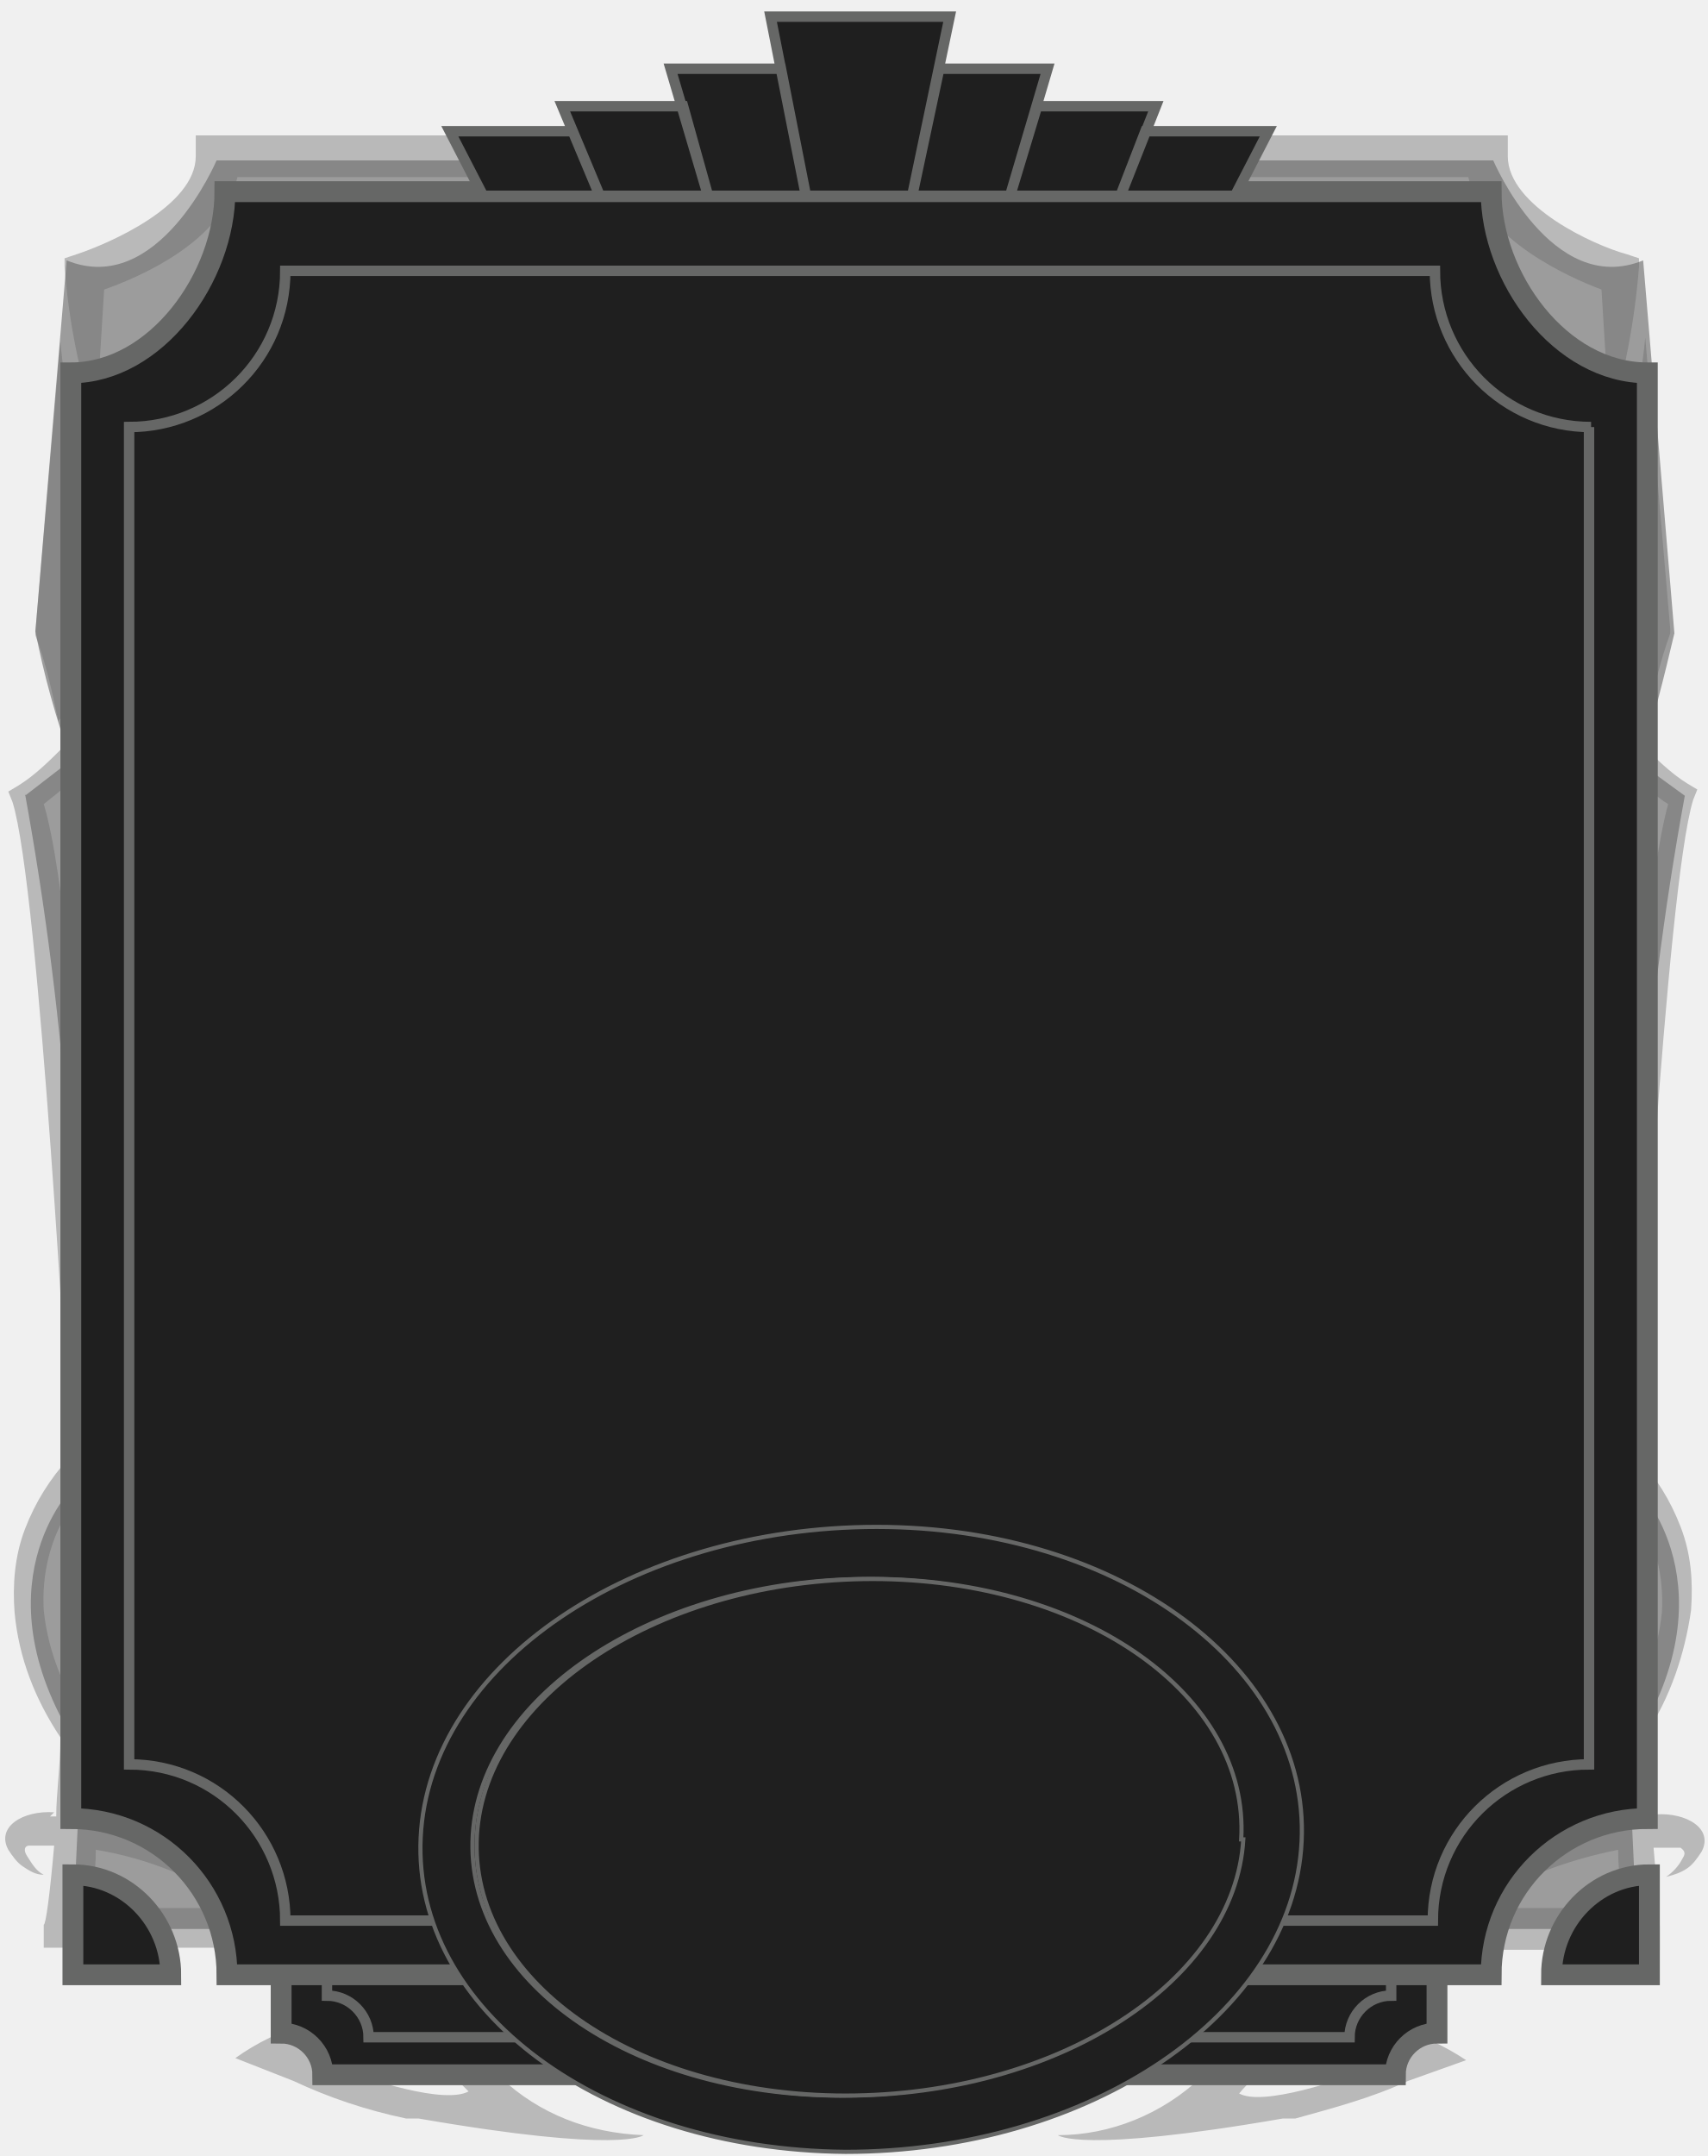
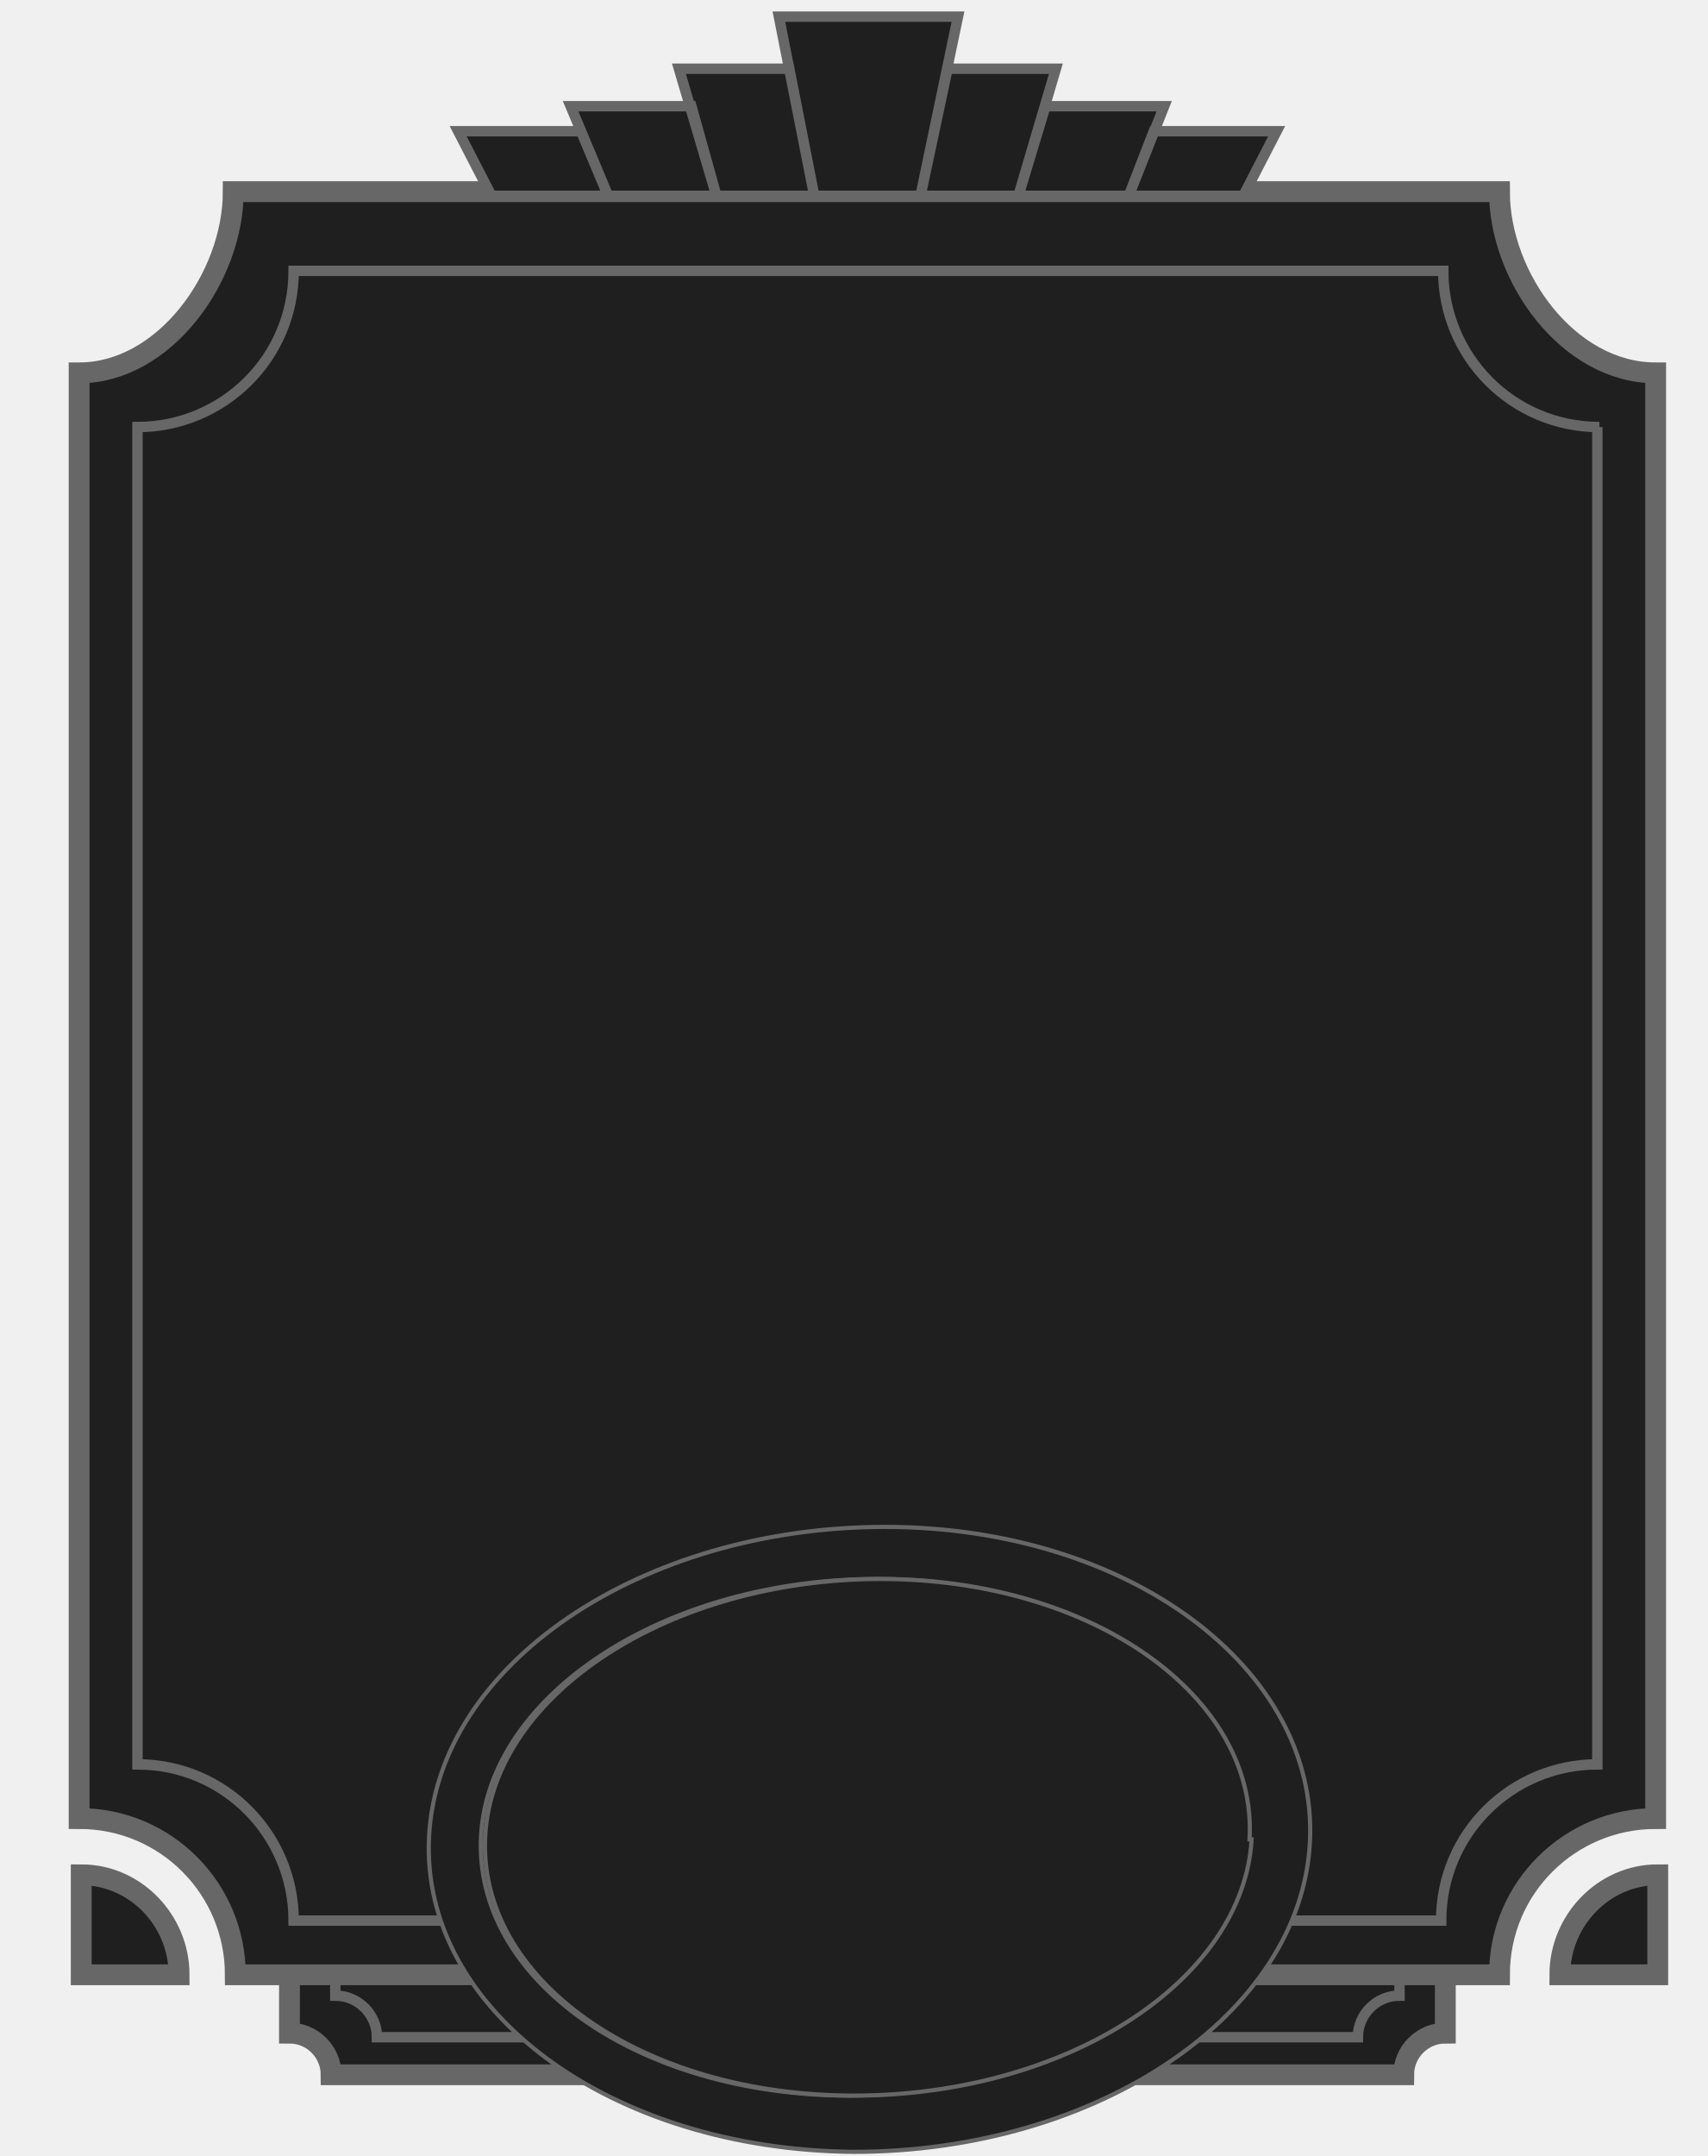
- <svg xmlns="http://www.w3.org/2000/svg" version="1.1" viewBox="0 0 82 103.5">
+ <svg xmlns="http://www.w3.org/2000/svg" id="Layer_1" version="1.1" viewBox="0 0 82 103.5">
  <defs>
    <style>
-       .st0, .st1 {
+       .st0, .st1, .st2 {
+         stroke: #231f20;
+       }
+ 
+       .st0, .st3 {
        stroke-width: .5px;
      }

-       .st0, .st2, .st3, .st4 {
+       .st0, .st2 {
+         fill: none;
+         stroke-linejoin: bevel;
+       }
+ 
+       .st1 {
+         fill: #fff;
+       }
+ 
+       .st1, .st3, .st4, .st5 {
        stroke-miterlimit: 10;
      }

-       .st0, .st3, .st4 {
+       .st3, .st4, .st5 {
        fill: #1f1f1f;
        stroke: #666766;
      }

-       .st1, .st2, .st5 {
-         stroke: #231f20;
-       }
- 
-       .st1, .st5 {
-         fill: none;
-         stroke-linejoin: bevel;
-       }
- 
-       .st2 {
-         fill: #fff;
-       }
- 
-       .st5, .st4 {
+       .st5, .st2 {
        stroke-width: .2px;
-       }
- 
-       .st6 {
-         fill: #666;
-       }
- 
-       .st6, .st7 {
-         opacity: .4;
-       }
- 
-       .st7 {
-         fill: #1f1f1f;
      }
    </style>
  </defs>
-   <g id="Layer_1">
-     <path class="st7" d="M1.2,38.1c2,11,2.8,22.1,2.3,33.3,0,0-4.8,4.8.4,12.7l-.4,8.5h75.1l-.4-8.5c5.2-7.9.4-12.7.4-12.7-.5-11.1.3-22.3,2.3-33.2l-2.2-1.6c.7-2,1.2-4.1,1.7-6.2l-1.5-17.9c-4.4,1.8-7.2-4.8-7.2-4.8H10.4s-2.8,6.6-7.2,4.8l-1.5,17.8c.4,2.1,1,4.2,1.7,6.2l-2.2,1.7Z" />
-     <path class="st7" d="M41,73.7c10.4,0,18.8,5.7,18.8,12.7s-8.4,12.7-18.8,12.7-18.8-5.7-18.8-12.7,8.4-12.7,18.8-12.7" />
-     <path class="st7" d="M41,101.1c11.4,0,20.7-6.6,20.7-14.6s-9.2-14.7-20.7-14.7-20.7,6.6-20.7,14.7,9.2,14.6,20.7,14.6ZM41,97.3c-9.1,0-16.9-4.9-16.9-10.8s7.7-10.8,16.9-10.8,16.9,4.9,16.9,10.8-7.7,10.8-16.9,10.8" />
-     <path class="st6" d="M4.3,56.3c.1-6.3-.2-12.6-.9-18.8-.4.4-.8.7-1.3,1.1,1,3.3,1.6,12,2.2,17.7ZM4.3,91.6h7.3c-2.1-1.4-4.5-2.4-7-2.8,0,1.2-.2,2.1-.2,2.8h0ZM4.6,87.4c.6,0,1.2.2,1.8.4-.6-.6-1.1-1.2-1.7-1.9,0,.5,0,1-.1,1.5h0ZM20.2,98.2c-1.7,0-3.5.1-5.1.6,2.8,1.2,6.3,2.2,7.4,1.6h0c-.4-.4-1.2-1.2-2.3-2.2h0ZM41,100.1c7,0,13.2-2.6,16.7-6.4.3-.3.5-.6.8-1h0c.2-.4.4-.7.6-1,1-1.5,1.5-3.3,1.5-5.1,0-7.5-8.8-13.6-19.6-13.6s-19.6,6.1-19.6,13.6c0,1.8.6,3.6,1.5,5.1.2.3.4.6.6.9h0c.2.4.5.7.8,1.1,3.5,3.9,9.6,6.4,16.7,6.4h0ZM59.5,100.5h0c1.1.6,4.6-.5,7.4-1.6-1.7-.5-3.4-.7-5.1-.6-1.1,1-1.9,1.7-2.3,2.2h0ZM70.6,91.6h7.3c0-.7-.2-1.6-.2-2.8-2.5.5-4.9,1.4-7,2.8h0ZM75.7,87.7c.6-.2,1.2-.3,1.8-.4,0-.5,0-1-.1-1.5-.6.7-1.2,1.3-1.7,1.9h0ZM77.9,56.3c.5-5.7,1.3-14.4,2.2-17.7-.5-.3-.9-.7-1.3-1.1-.7,6.2-1,12.5-.9,18.8h0ZM2.4,87.2h.3c0-1.1.2-2.4.2-3.8-1.2-1.8-2-3.8-2.2-6-.1-1.3,0-2.7.5-4,.5-1.3,1.2-2.4,2.1-3.4v-1.2s-1.4-26.2-2.7-30.3l-.2-.5.5-.3c.8-.5,1.5-1.2,2.2-1.9.7-.6,1.2-1.4,1.5-2.3.5-1.1.7-2.3.4-3.4,0-.1-.6-1.4-1.1-3l-.3,2.9c.3.8.5,1.7.7,2.5-.3.8-.9,1.5-1.5,2.1-.3-1.4-.6-2.8-1.1-4.1v-.2l1.2-13.9c.2,2.3.7,4.5,1.4,6.6.5,2.3,1.2,4.5,2.1,6.7.2,1,.2,2.1,0,3.1-.2,1-.7,2-1.3,2.8,1.7,9.4,0,43-.2,46.9-.8-1.1-1.4-2.3-1.8-3.5,0-2,.1-4.2.2-6.5-.9,1.4-1.3,3.1-1.2,4.8.2,2,1,3.9,2.1,5.5,0,0,0,.2.2.2.1.2.3.4.4.6h0c1.7,2.2,3.7,4.2,5.9,5.8,1.2.6,2.4,1.4,3.5,2.1l.3.2c.8.5,1.5,1.1,2.3,1.7h.2c1.4,1.2,2.7,2.3,3.8,3.2,1.4,0,2.8.1,4,.2-1.2-1-2.3-2.1-3.2-3.3h-3.4l-2.5-2h2.3c-.5-1.4-.8-2.8-.9-4.2-.5.9-1.3,1.5-2.3,1.9-1,.3-2,.3-3,0,.6.2,3.1.5,5.3-4.2.2-2.1,1.1-4,2.6-5.4-1.7,3.2-2,7-1,10.4.2.2.4.4.6.5.2.1.5.2.8.2-.6-1.4-.9-2.8-.9-4.3,0-8.7,9.8-15.8,21.8-15.8s21.8,7.1,21.8,15.8c0,1.5-.3,2.9-.8,4.3.3,0,.5,0,.7-.2.2-.1.4-.3.6-.5.5-1.7.7-3.5.6-5.3-.2-1.8-.7-3.5-1.5-5.1,1.5,1.4,2.4,3.4,2.5,5.4h0c2.2,4.6,4.7,4.3,5.3,4.2-1,.4-2,.4-3,0-1-.3-1.8-1-2.3-1.9-.1,1.4-.4,2.9-.9,4.2h2.3l-2.5,2h-3.4c-.9,1.3-2,2.4-3.2,3.4,1.2-.1,2.6-.2,4-.2,1.1-1,2.4-2.1,3.8-3.1h.2c.7-.7,1.5-1.3,2.3-1.8l.2-.2c1.1-.8,2.3-1.5,3.5-2.1,2.2-1.7,4.1-3.6,5.8-5.8l.5-.6.2-.2c1.1-1.6,1.9-3.5,2.1-5.5.1-1.7-.3-3.4-1.2-4.8,0,2.3,0,4.5.2,6.5-.5,1.3-1.1,2.4-1.8,3.5-.2-3.9-1.8-37.5-.2-46.9-.7-.9-1.1-1.8-1.3-2.9-.2-1.1-.2-2.1,0-3.2.9-2.2,1.6-4.4,2.1-6.8.7-2.2,1.2-4.4,1.4-6.6l1.2,14v.2c-.5,1.4-.8,2.7-1.1,4.1-.7-.5-1.2-1.3-1.5-2.1.2-.9.4-1.7.7-2.5l-.3-2.9c-.5,1.6-1.1,2.9-1.1,3-.3,1.2-.1,2.4.4,3.4.3.9.9,1.6,1.5,2.3.7.7,1.4,1.4,2.2,1.9l.5.3-.2.5c-1.3,4.2-2.7,30.3-2.7,30.3v1.2c.9,1,1.6,2.1,2.1,3.4.5,1.3.6,2.6.5,4-.3,2.1-1,4.2-2.2,6,0,1.4.2,2.7.2,3.8h.3c1.5-.1,2.8.7,2.2,1.8-.2.3-.4.6-.7.8s-.6.3-1,.4c.3-.2.6-.5.8-.9.2-.3,0-.4-.1-.5-.1,0-.3,0-.4,0h0c-.3,0-.6,0-.9,0,.2,2.3.3,3.8.3,3.8v1.1c.1,0-12.3,0-12.3,0-1.5,1.1-2.9,2.2-4.1,3.2,2.5,0,5,.7,7.1,2.1l-2.8,1c-1.7.8-3.6,1.3-5.4,1.8h-.6c-9.8,1.7-10.8.8-10.8.8,2.5,0,5-1,6.9-2.8l.2-.2c.1-.1.6-.6,1.5-1.4h-1.8c0,.1-.4.1-.4.1-.4,0-.8.1-1.2.2l-.9.3h-.1c-.3.1-.7.3-1,.4h-.1c-.3.2-.5.4-.8.6l-.2.2c-.3.3-.5.5-.8.9l-8,.9c-2.2.3-4.4.3-6.5,0h0l-8-.9c-.2-.3-.5-.6-.8-.9l-.2-.2c-.3-.2-.5-.4-.8-.6h0c-.3-.2-.6-.3-1-.4h-.2l-.9-.3c-.4,0-.8-.2-1.2-.2h-2.2c.8.7,1.4,1.2,1.5,1.3l.2.2c1.9,1.8,4.3,2.7,6.9,2.8,0,0-1,.9-10.8-.8h-.6c-1.9-.4-3.7-1-5.4-1.8h0l-2.8-1.1c2.1-1.5,4.6-2.2,7.1-2.1-1.2-1-2.6-2.1-4.1-3.2H2.1v-1.1c.1,0,.3-1.5.5-3.8-.3,0-.6,0-.8,0h-.4c-.2,0-.3.2-.1.5.2.3.4.7.8.9-.4,0-.7-.2-1-.4-.3-.2-.5-.5-.7-.8-.6-1.1.7-1.9,2.2-1.8h0ZM4.6,20.4c-.8-2.5-1.3-5-1.5-7.6v-.4l.6-.2c1.5-.5,5.7-2.3,5.7-4.7v-1h63v1c0,2.4,4.2,4.3,5.7,4.7l.6.2v.4c-.2,2.6-.7,5.1-1.4,7.6l-.4-6.5c-1.6-.6-5.6-2.4-6.4-5.4H11.4c-.7,3.1-4.7,4.8-6.4,5.4l-.4,6.5Z" />
-   </g>
  <g id="Layer_2">
    <g>
-       <path class="st5" d="M82.2,21.9" />
-       <path class="st5" d="M82.2,16.6" />
-       <path class="st1" d="M82,21.6" />
-       <path class="st1" d="M82,16.6" />
-       <path class="st2" d="M79.1,53.5" />
-       <path class="st2" d="M79.1,17.9" />
-       <path class="st2" d="M79.1,51.8" />
-       <path class="st2" d="M79.1,87.3" />
-       <path class="st0" d="M41.3-3.2" />
-       <path class="st3" d="M67,90H15.5c0,1.1-.9,2-2,2v5.6c1.1,0,2,.9,2,2h51.5c0-1.1.9-2,2-2v-5.6c-1.1,0-2-.9-2-2Z" />
-       <path class="st0" d="M64.8,91.8H17.7c0,1.1-.9,2-2,2v2c1.1,0,2,.9,2,2h47.1c0-1.1.9-2,2-2v-2c-1.1,0-2-.9-2-2Z" />
-       <path class="st2" d="M3.5,53.5" />
-       <path class="st2" d="M3.5,17.9" />
-       <path class="st3" d="M8.2,94.8c0-2.6-2.1-4.8-4.7-4.8v4.8h4.7Z" />
-       <path class="st3" d="M79.1,17.9v69.4c-4.1,0-7.5,3.3-7.5,7.5H10.9c0-4.1-3.3-7.5-7.5-7.5V17.9c4.1,0,7.4-4.6,7.4-8.7h60.8c0,4.1,3.3,8.7,7.5,8.7Z" />
-       <path class="st0" d="M76.3,20.5v64.2c-4.1,0-7.5,3.3-7.5,7.5H13.7c0-4.1-3.3-7.5-7.5-7.5V20.5c4.1,0,7.5-3.3,7.5-7.5h55.2c0,4.1,3.3,7.5,7.5,7.5Z" />
-       <path class="st3" d="M74.5,94.8c0-2.6,2.1-4.8,4.7-4.8v4.8h-4.7Z" />
-       <path class="st4" d="M42.1,73.3c-11.7,0-21.5,6.6-21.9,14.9-.4,8.3,8.7,15,20.4,15.1,11.7,0,21.5-6.6,21.9-14.9.4-8.3-8.7-15.1-20.4-15.1ZM40.4,100.6c-10.2,0-18.1-5.6-17.7-12.5.4-6.8,8.9-12.3,19-12.3,10.2,0,18.1,5.6,17.7,12.5s-8.9,12.3-19.1,12.3Z" />
-       <path class="st4" d="M59.7,88.3c-.4,6.8-8.9,12.3-19.1,12.3-10.2,0-18.1-5.6-17.7-12.5.4-6.8,8.9-12.3,19-12.3,10.2,0,18.1,5.6,17.7,12.5Z" />
-       <path class="st0" d="M41.3,10.5" />
-       <path class="st1" d="M78.9,15.9" />
-       <path class="st1" d="M78.9,22.7" />
-       <path class="st5" d="M78.9,22.7" />
-       <path class="st5" d="M78.9,15.9" />
-       <path class="st1" d="M78.9,22.6" />
-       <path class="st1" d="M78.9,15.6" />
-       <path class="st5" d="M3.2,22.7" />
-       <path class="st5" d="M3.2,15.9" />
-       <path class="st5" d="M-.3,21.9" />
-       <path class="st5" d="M-.3,16.6" />
-       <path class="st1" d="M-.1,21.6" />
-       <path class="st1" d="M-.1,16.6" />
-       <path class="st1" d="M3.2,22.6" />
-       <path class="st1" d="M3.2,15.6" />
-       <polyline class="st0" points="41.3 9.4 59.3 9.4 60.9 6.3 55 6.3 53.8 9.4 55.5 5.1 49.8 5.1 48.5 9.4 50.3 3.3 45.1 3.3 43.8 9.4 45.6 .8 41.3 .8 37 .8 38.7 9.4 37.5 3.3 32.2 3.3 34 9.4 32.8 5.1 27 5.1 28.8 9.4 27.5 6.3 21.6 6.3 23.2 9.4 41.3 9.4" />
+       <path class="st2" d="M82.6,21.9" />
+       <path class="st2" d="M82.6,16.6" />
+       <path class="st0" d="M82.4,21.6" />
+       <path class="st0" d="M82.4,16.6" />
+       <path class="st1" d="M79.5,53.5" />
+       <path class="st1" d="M79.5,17.9" />
+       <path class="st1" d="M79.5,51.8" />
+       <path class="st1" d="M79.5,87.3" />
+       <path class="st3" d="M41.7-3.2" />
+       <path class="st4" d="M67.4,90H15.9c0,1.1-.9,2-2,2v5.6c1.1,0,2,.9,2,2h51.5c0-1.1.9-2,2-2v-5.6c-1.1,0-2-.9-2-2Z" />
+       <path class="st3" d="M65.2,91.8H18.1c0,1.1-.9,2-2,2v2c1.1,0,2,.9,2,2h47.1c0-1.1.9-2,2-2v-2c-1.1,0-2-.9-2-2Z" />
+       <path class="st1" d="M3.9,53.5" />
+       <path class="st1" d="M3.9,17.9" />
+       <path class="st4" d="M8.6,94.8c0-2.6-2.1-4.8-4.7-4.8v4.8h4.7Z" />
+       <path class="st4" d="M79.5,17.9v69.4c-4.1,0-7.5,3.3-7.5,7.5H11.3c0-4.1-3.3-7.5-7.5-7.5V17.9c4.1,0,7.4-4.6,7.4-8.7h60.8c0,4.1,3.3,8.7,7.5,8.7Z" />
+       <path class="st3" d="M76.7,20.5v64.2c-4.1,0-7.5,3.3-7.5,7.5H14.1c0-4.1-3.3-7.5-7.5-7.5V20.5c4.1,0,7.5-3.3,7.5-7.5h55.2c0,4.1,3.3,7.5,7.5,7.5h0Z" />
+       <path class="st4" d="M74.9,94.8c0-2.6,2.1-4.8,4.7-4.8v4.8h-4.7Z" />
+       <path class="st5" d="M42.5,73.3c-11.7,0-21.5,6.6-21.9,14.9s8.7,15,20.4,15.1c11.7,0,21.5-6.6,21.9-14.9s-8.7-15.1-20.4-15.1ZM40.8,100.6c-10.2,0-18.1-5.6-17.7-12.5.4-6.8,8.9-12.3,19-12.3s18.1,5.6,17.7,12.5-8.9,12.3-19.1,12.3h0Z" />
+       <path class="st5" d="M60.1,88.3c-.4,6.8-8.9,12.3-19.1,12.3s-18.1-5.6-17.7-12.5c.4-6.8,8.9-12.3,19-12.3s18.1,5.6,17.7,12.5h.1Z" />
+       <path class="st3" d="M41.7,10.5" />
+       <path class="st0" d="M79.3,15.9" />
+       <path class="st0" d="M79.3,22.7" />
+       <path class="st2" d="M79.3,22.7" />
+       <path class="st2" d="M79.3,15.9" />
+       <path class="st0" d="M79.3,22.6" />
+       <path class="st0" d="M79.3,15.6" />
+       <path class="st2" d="M3.6,22.7" />
+       <path class="st2" d="M3.6,15.9" />
+       <path class="st2" d="M.1,21.9" />
+       <path class="st2" d="M.1,16.6" />
+       <path class="st0" d="M.3,21.6" />
+       <path class="st0" d="M.3,16.6" />
+       <path class="st0" d="M3.6,22.6" />
+       <path class="st0" d="M3.6,15.6" />
+       <polyline class="st3" points="41.7 9.4 59.7 9.4 61.3 6.3 55.4 6.3 54.2 9.4 55.9 5.1 50.2 5.1 48.9 9.4 50.7 3.3 45.5 3.3 44.2 9.4 46 .8 41.7 .8 37.4 .8 39.1 9.4 37.9 3.3 32.6 3.3 34.4 9.4 33.2 5.1 27.4 5.1 29.2 9.4 27.9 6.3 22 6.3 23.6 9.4 41.7 9.4" />
    </g>
  </g>
</svg>
